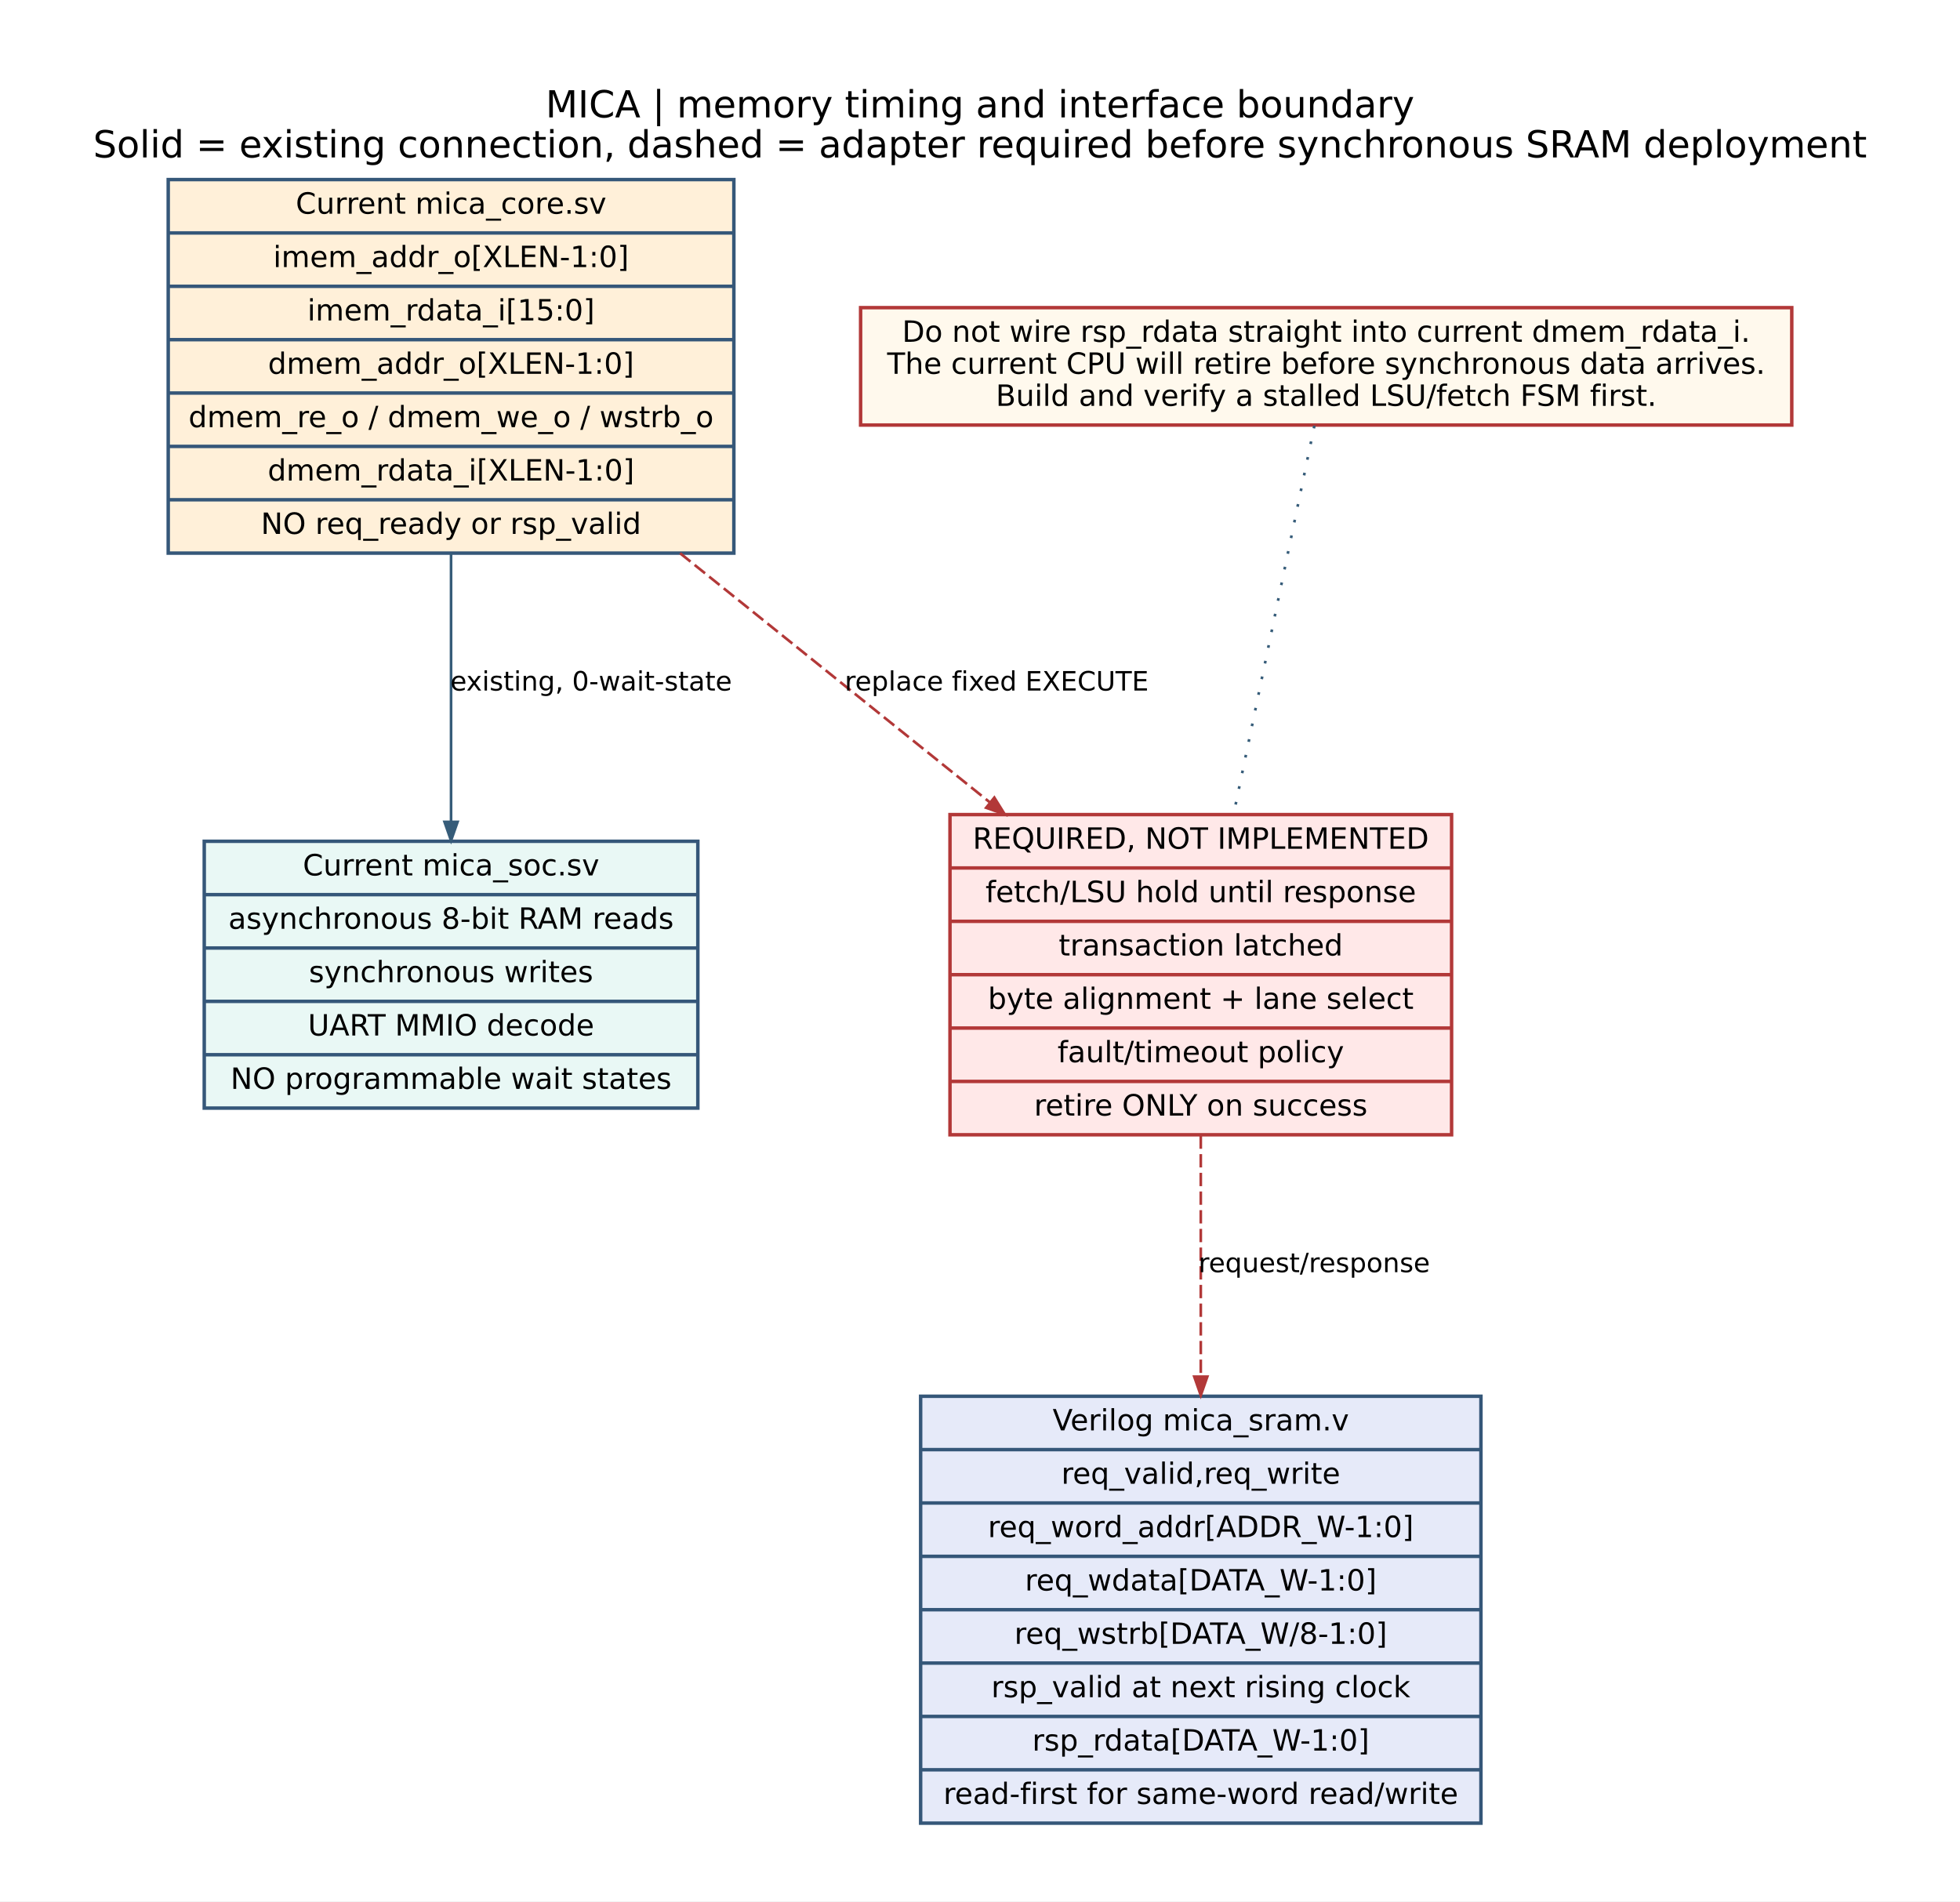
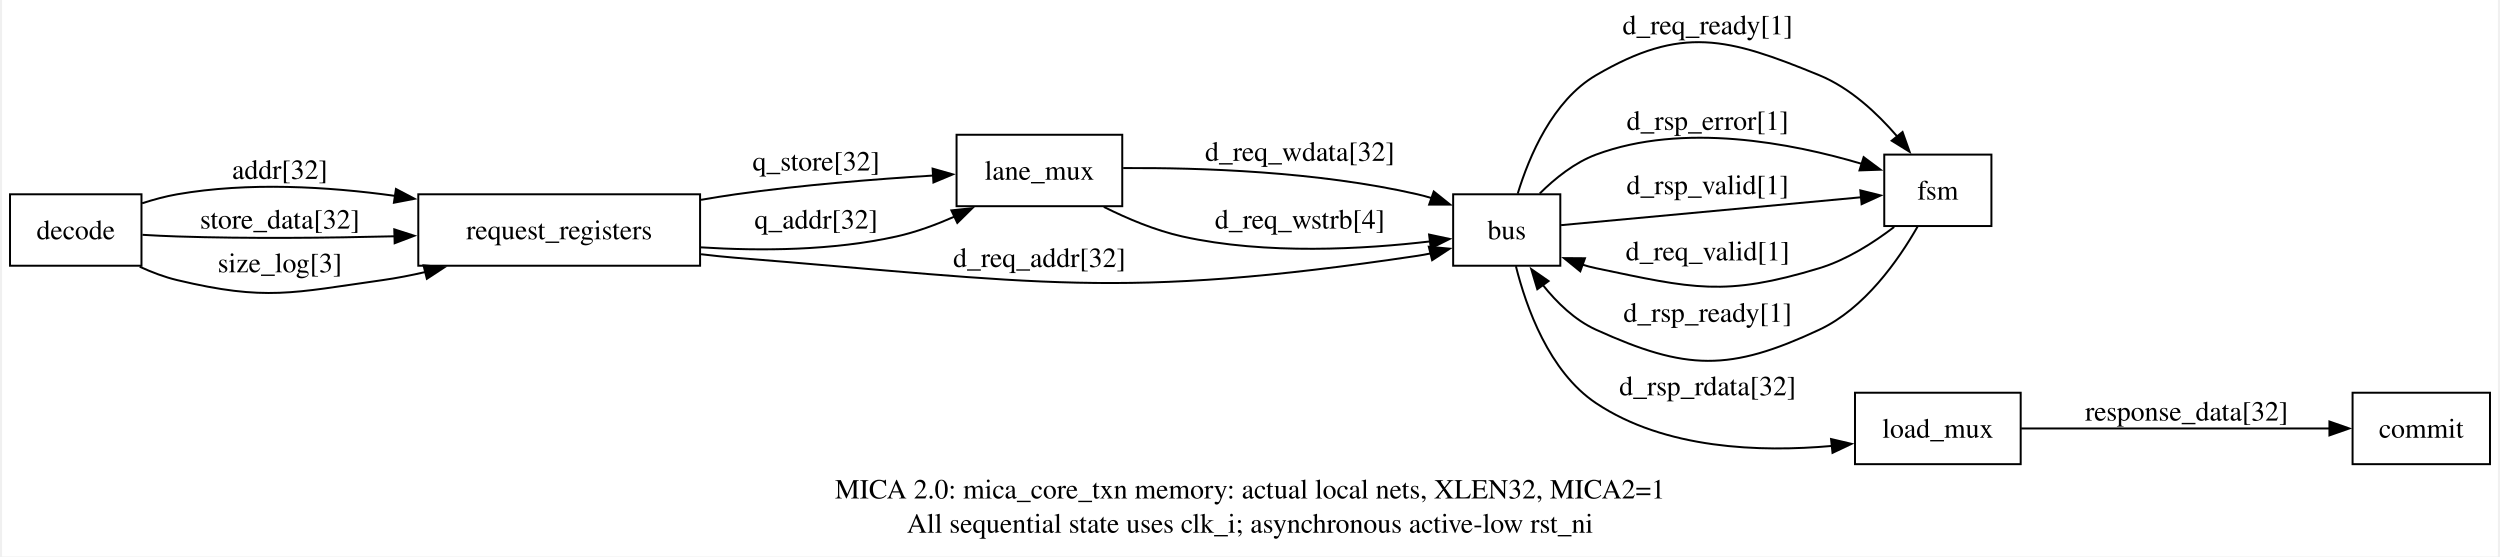
- <svg xmlns="http://www.w3.org/2000/svg" width="735pt" height="713pt" viewBox="0.00 0.00 734.60 712.60">
-   <g id="graph0" class="graph" transform="scale(1 1) rotate(0) translate(28.8 683.8)">
-     <polygon fill="#ffffff" stroke="transparent" points="-28.8,28.8 -28.8,-683.8 705.8,-683.8 705.8,28.8 -28.8,28.8" />
-     <text text-anchor="middle" x="338.5" y="-639.8" font-family="DejaVu Sans" font-size="14.00">MICA | memory timing and interface boundary</text>
-     <text text-anchor="middle" x="338.5" y="-624.8" font-family="DejaVu Sans" font-size="14.00">Solid = existing connection, dashed = adapter required before synchronous SRAM deployment</text>
+ <svg xmlns="http://www.w3.org/2000/svg" width="1258pt" height="280pt" viewBox="0.00 0.00 1257.75 280.41">
+   <g id="graph0" class="graph" transform="scale(1 1) rotate(0) translate(4 276.41)">
+     <polygon fill="white" stroke="none" points="-4,4 -4,-276.41 1253.75,-276.41 1253.75,4 -4,4" />
+     <text text-anchor="middle" x="624.88" y="-25.2" font-family="Times,serif" font-size="14.00">MICA 2.0: mica_core_txn memory: actual local nets, XLEN32, MICA2=1</text>
+     <text text-anchor="middle" x="624.88" y="-7.95" font-family="Times,serif" font-size="14.00">All sequential state uses clk_i; asynchronous active-low rst_ni</text>
    <g id="node1" class="node">
-       <polygon fill="#fff0d9" stroke="#355779" stroke-width="1.3" points="34.25,-476.5 34.25,-616.5 246.25,-616.5 246.25,-476.5 34.25,-476.5" />
-       <text text-anchor="middle" x="140.25" y="-603.7" font-family="DejaVu Sans" font-size="11.00">Current mica_core.sv</text>
-       <polyline fill="none" stroke="#355779" stroke-width="1.3" points="34.25,-596.5 246.25,-596.5 " />
-       <text text-anchor="middle" x="140.25" y="-583.7" font-family="DejaVu Sans" font-size="11.00">imem_addr_o[XLEN-1:0]</text>
-       <polyline fill="none" stroke="#355779" stroke-width="1.3" points="34.25,-576.5 246.25,-576.5 " />
-       <text text-anchor="middle" x="140.25" y="-563.7" font-family="DejaVu Sans" font-size="11.00">imem_rdata_i[15:0]</text>
-       <polyline fill="none" stroke="#355779" stroke-width="1.3" points="34.25,-556.5 246.25,-556.5 " />
-       <text text-anchor="middle" x="140.25" y="-543.7" font-family="DejaVu Sans" font-size="11.00">dmem_addr_o[XLEN-1:0]</text>
-       <polyline fill="none" stroke="#355779" stroke-width="1.3" points="34.25,-536.5 246.25,-536.5 " />
-       <text text-anchor="middle" x="140.25" y="-523.7" font-family="DejaVu Sans" font-size="11.00">dmem_re_o / dmem_we_o / wstrb_o</text>
-       <polyline fill="none" stroke="#355779" stroke-width="1.3" points="34.25,-516.5 246.25,-516.5 " />
-       <text text-anchor="middle" x="140.25" y="-503.7" font-family="DejaVu Sans" font-size="11.00">dmem_rdata_i[XLEN-1:0]</text>
-       <polyline fill="none" stroke="#355779" stroke-width="1.3" points="34.25,-496.5 246.25,-496.5 " />
-       <text text-anchor="middle" x="140.25" y="-483.7" font-family="DejaVu Sans" font-size="11.00">NO req_ready or rsp_valid</text>
+       <polygon fill="none" stroke="black" points="66.25,-178.5 0,-178.5 0,-142.5 66.25,-142.5 66.25,-178.5" />
+       <text text-anchor="middle" x="33.12" y="-155.82" font-family="Times,serif" font-size="14.00">decode</text>
    </g>
    <g id="node2" class="node">
-       <polygon fill="#e9f8f5" stroke="#355779" stroke-width="1.3" points="47.75,-268.5 47.75,-368.5 232.75,-368.5 232.75,-268.5 47.75,-268.5" />
-       <text text-anchor="middle" x="140.25" y="-355.7" font-family="DejaVu Sans" font-size="11.00">Current mica_soc.sv</text>
-       <polyline fill="none" stroke="#355779" stroke-width="1.3" points="47.75,-348.5 232.75,-348.5 " />
-       <text text-anchor="middle" x="140.25" y="-335.7" font-family="DejaVu Sans" font-size="11.00">asynchronous 8-bit RAM reads</text>
-       <polyline fill="none" stroke="#355779" stroke-width="1.3" points="47.75,-328.5 232.75,-328.5 " />
-       <text text-anchor="middle" x="140.25" y="-315.7" font-family="DejaVu Sans" font-size="11.00">synchronous writes</text>
-       <polyline fill="none" stroke="#355779" stroke-width="1.3" points="47.75,-308.5 232.75,-308.5 " />
-       <text text-anchor="middle" x="140.25" y="-295.7" font-family="DejaVu Sans" font-size="11.00">UART MMIO decode</text>
-       <polyline fill="none" stroke="#355779" stroke-width="1.3" points="47.75,-288.5 232.75,-288.5 " />
-       <text text-anchor="middle" x="140.25" y="-275.7" font-family="DejaVu Sans" font-size="11.00">NO programmable wait states</text>
+       <polygon fill="none" stroke="black" points="347.75,-178.5 205.75,-178.5 205.75,-142.5 347.75,-142.5 347.75,-178.5" />
+       <text text-anchor="middle" x="276.75" y="-155.82" font-family="Times,serif" font-size="14.00">request_registers</text>
    </g>
    <g id="edge1" class="edge">
-       <path fill="none" stroke="#365c79" d="M140.25,-476.46C140.25,-444.26 140.25,-406.41 140.25,-375.94" />
-       <polygon fill="#365c79" stroke="#365c79" points="142.7,-375.77 140.25,-368.77 137.8,-375.77 142.7,-375.77" />
-       <text text-anchor="middle" x="192.75" y="-425" font-family="DejaVu Sans" font-size="10.00">existing, 0-wait-state</text>
+       <path fill="none" stroke="black" d="M66.58,-173.97C72.37,-175.85 78.42,-177.48 84.25,-178.5 120.01,-184.73 159.94,-182.42 194.04,-177.7" />
+       <polygon fill="black" stroke="black" points="194.49,-181.17 203.87,-176.24 193.46,-174.25 194.49,-181.17" />
+       <text text-anchor="middle" x="136" y="-186.23" font-family="Times,serif" font-size="14.00">addr[32]</text>
+     </g>
+     <g id="edge2" class="edge">
+       <path fill="none" stroke="black" d="M66.74,-158.08C72.56,-157.73 78.58,-157.43 84.25,-157.25 120.23,-156.08 160.03,-156.49 193.98,-157.34" />
+       <polygon fill="black" stroke="black" points="193.65,-160.83 203.74,-157.6 193.84,-153.83 193.65,-160.83" />
+       <text text-anchor="middle" x="136" y="-161.2" font-family="Times,serif" font-size="14.00">store_data[32]</text>
+     </g>
+     <g id="edge3" class="edge">
+       <path fill="none" stroke="black" d="M65.36,-142C71.44,-139.21 77.9,-136.76 84.25,-135.25 129,-124.61 142.2,-128.84 187.75,-135.25 194.86,-136.25 202.2,-137.68 209.46,-139.36" />
+       <polygon fill="black" stroke="black" points="208.38,-142.7 218.93,-141.72 210.07,-135.91 208.38,-142.7" />
+       <text text-anchor="middle" x="136" y="-139.2" font-family="Times,serif" font-size="14.00">size_log[3]</text>
+     </g>
+     <g id="node3" class="node">
+       <polygon fill="none" stroke="black" points="560.5,-208.5 477,-208.5 477,-172.5 560.5,-172.5 560.5,-208.5" />
+       <text text-anchor="middle" x="518.75" y="-185.82" font-family="Times,serif" font-size="14.00">lane_mux</text>
+     </g>
+     <g id="edge4" class="edge">
+       <path fill="none" stroke="black" d="M348.22,-175.71C354.14,-176.74 360.04,-177.69 365.75,-178.5 398.72,-183.16 436,-186.13 465.38,-187.96" />
+       <polygon fill="black" stroke="black" points="464.93,-191.44 475.12,-188.54 465.35,-184.45 464.93,-191.44" />
+       <text text-anchor="middle" x="406.25" y="-190.48" font-family="Times,serif" font-size="14.00">q_store[32]</text>
+     </g>
+     <g id="edge5" class="edge">
+       <path fill="none" stroke="black" d="M347.97,-151.77C378.63,-149.84 414.81,-150.14 446.75,-157.25 456.6,-159.44 466.69,-163.15 476.07,-167.31" />
+       <polygon fill="black" stroke="black" points="474.39,-170.39 484.93,-171.51 477.38,-164.07 474.39,-170.39" />
+       <text text-anchor="middle" x="406.25" y="-161.2" font-family="Times,serif" font-size="14.00">q_addr[32]</text>
    </g>
    <g id="node4" class="node">
-       <polygon fill="#ffe8e8" stroke="#b23838" stroke-width="1.3" points="327.25,-258.5 327.25,-378.5 515.25,-378.5 515.25,-258.5 327.25,-258.5" />
-       <text text-anchor="middle" x="421.25" y="-365.7" font-family="DejaVu Sans" font-size="11.00">REQUIRED, NOT IMPLEMENTED</text>
-       <polyline fill="none" stroke="#b23838" stroke-width="1.3" points="327.25,-358.5 515.25,-358.5 " />
-       <text text-anchor="middle" x="421.25" y="-345.7" font-family="DejaVu Sans" font-size="11.00">fetch/LSU hold until response</text>
-       <polyline fill="none" stroke="#b23838" stroke-width="1.3" points="327.25,-338.5 515.25,-338.5 " />
-       <text text-anchor="middle" x="421.25" y="-325.7" font-family="DejaVu Sans" font-size="11.00">transaction latched</text>
-       <polyline fill="none" stroke="#b23838" stroke-width="1.3" points="327.25,-318.5 515.25,-318.5 " />
-       <text text-anchor="middle" x="421.25" y="-305.7" font-family="DejaVu Sans" font-size="11.00">byte alignment + lane select</text>
-       <polyline fill="none" stroke="#b23838" stroke-width="1.3" points="327.25,-298.5 515.25,-298.5 " />
-       <text text-anchor="middle" x="421.25" y="-285.7" font-family="DejaVu Sans" font-size="11.00">fault/timeout policy</text>
-       <polyline fill="none" stroke="#b23838" stroke-width="1.3" points="327.25,-278.5 515.25,-278.5 " />
-       <text text-anchor="middle" x="421.25" y="-265.7" font-family="DejaVu Sans" font-size="11.00">retire ONLY on success</text>
+       <polygon fill="none" stroke="black" points="781.25,-178.5 727.25,-178.5 727.25,-142.5 781.25,-142.5 781.25,-178.5" />
+       <text text-anchor="middle" x="754.25" y="-155.82" font-family="Times,serif" font-size="14.00">bus</text>
    </g>
-     <g id="edge2" class="edge">
-       <path fill="none" stroke="#b23838" stroke-dasharray="5,2" d="M226.09,-476.46C263.01,-446.77 305.9,-412.27 342.05,-383.2" />
-       <polygon fill="#b23838" stroke="#b23838" points="343.87,-384.88 347.79,-378.58 340.8,-381.06 343.87,-384.88" />
-       <text text-anchor="middle" x="344.75" y="-425" font-family="DejaVu Sans" font-size="10.00">replace fixed EXECUTE</text>
+     <g id="edge8" class="edge">
+       <path fill="none" stroke="black" d="M348.24,-148.3C354.15,-147.58 360.04,-146.96 365.75,-146.5 517.93,-134.28 558.26,-124.95 709.25,-147.5 711.44,-147.83 713.67,-148.23 715.9,-148.7" />
+       <polygon fill="black" stroke="black" points="714.98,-152.08 725.52,-151.09 716.66,-145.29 714.98,-152.08" />
+       <text text-anchor="middle" x="518.75" y="-141.84" font-family="Times,serif" font-size="14.00">d_req_addr[32]</text>
    </g>
-     <g id="node3" class="node">
-       <polygon fill="#e6eaf9" stroke="#355779" stroke-width="1.3" points="316.25,-0.5 316.25,-160.5 526.25,-160.5 526.25,-0.5 316.25,-0.5" />
-       <text text-anchor="middle" x="421.25" y="-147.7" font-family="DejaVu Sans" font-size="11.00">Verilog mica_sram.v</text>
-       <polyline fill="none" stroke="#355779" stroke-width="1.3" points="316.25,-140.5 526.25,-140.5 " />
-       <text text-anchor="middle" x="421.25" y="-127.7" font-family="DejaVu Sans" font-size="11.00">req_valid,req_write</text>
-       <polyline fill="none" stroke="#355779" stroke-width="1.3" points="316.25,-120.5 526.25,-120.5 " />
-       <text text-anchor="middle" x="421.25" y="-107.7" font-family="DejaVu Sans" font-size="11.00">req_word_addr[ADDR_W-1:0]</text>
-       <polyline fill="none" stroke="#355779" stroke-width="1.3" points="316.25,-100.5 526.25,-100.5 " />
-       <text text-anchor="middle" x="421.25" y="-87.7" font-family="DejaVu Sans" font-size="11.00">req_wdata[DATA_W-1:0]</text>
-       <polyline fill="none" stroke="#355779" stroke-width="1.3" points="316.25,-80.5 526.25,-80.5 " />
-       <text text-anchor="middle" x="421.25" y="-67.7" font-family="DejaVu Sans" font-size="11.00">req_wstrb[DATA_W/8-1:0]</text>
-       <polyline fill="none" stroke="#355779" stroke-width="1.3" points="316.25,-60.5 526.25,-60.5 " />
-       <text text-anchor="middle" x="421.25" y="-47.7" font-family="DejaVu Sans" font-size="11.00">rsp_valid at next rising clock</text>
-       <polyline fill="none" stroke="#355779" stroke-width="1.3" points="316.25,-40.5 526.25,-40.5 " />
-       <text text-anchor="middle" x="421.25" y="-27.7" font-family="DejaVu Sans" font-size="11.00">rsp_rdata[DATA_W-1:0]</text>
-       <polyline fill="none" stroke="#355779" stroke-width="1.3" points="316.25,-20.5 526.25,-20.5 " />
-       <text text-anchor="middle" x="421.25" y="-7.7" font-family="DejaVu Sans" font-size="11.00">read-first for same-word read/write</text>
+     <g id="edge6" class="edge">
+       <path fill="none" stroke="black" d="M560.96,-191.71C599.72,-191.95 659.13,-190.01 709.25,-178.5 711.67,-177.94 714.13,-177.27 716.58,-176.52" />
+       <polygon fill="black" stroke="black" points="717.48,-179.91 725.75,-173.29 715.16,-173.31 717.48,-179.91" />
+       <text text-anchor="middle" x="650" y="-195.33" font-family="Times,serif" font-size="14.00">d_req_wdata[32]</text>
    </g>
-     <g id="edge3" class="edge">
-       <path fill="none" stroke="#b23838" stroke-dasharray="5,2" d="M421.25,-258.25C421.25,-230.95 421.25,-198.01 421.25,-168" />
-       <polygon fill="#b23838" stroke="#b23838" points="423.7,-167.85 421.25,-160.85 418.8,-167.85 423.7,-167.85" />
-       <text text-anchor="middle" x="463.75" y="-207" font-family="DejaVu Sans" font-size="10.00">request/response</text>
+     <g id="edge7" class="edge">
+       <path fill="none" stroke="black" d="M551.21,-172.15C563.17,-166.16 577.2,-160.27 590.75,-157.25 632.88,-147.87 682.68,-150.86 715.94,-154.79" />
+       <polygon fill="black" stroke="black" points="715.12,-158.21 725.48,-156 716,-151.27 715.12,-158.21" />
+       <text text-anchor="middle" x="650" y="-161.2" font-family="Times,serif" font-size="14.00">d_req_wstrb[4]</text>
    </g>
    <g id="node5" class="node">
-       <polygon fill="#fff9ed" stroke="#b23838" stroke-width="1.3" points="642.75,-568.5 293.75,-568.5 293.75,-524.5 642.75,-524.5 642.75,-568.5" />
-       <text text-anchor="middle" x="468.25" y="-555.7" font-family="DejaVu Sans" font-size="11.00">Do not wire rsp_rdata straight into current dmem_rdata_i.</text>
-       <text text-anchor="middle" x="468.25" y="-543.7" font-family="DejaVu Sans" font-size="11.00">The current CPU will retire before synchronous data arrives.</text>
-       <text text-anchor="middle" x="468.25" y="-531.7" font-family="DejaVu Sans" font-size="11.00">Build and verify a stalled LSU/fetch FSM first.</text>
+       <polygon fill="none" stroke="black" points="998.5,-198.5 944.5,-198.5 944.5,-162.5 998.5,-162.5 998.5,-198.5" />
+       <text text-anchor="middle" x="971.5" y="-175.82" font-family="Times,serif" font-size="14.00">fsm</text>
    </g>
-     <g id="edge4" class="edge">
-       <path fill="none" stroke="#365c79" stroke-dasharray="1,5" d="M463.83,-524.24C456.97,-491.27 443.53,-426.65 433.58,-378.78" />
+     <g id="edge10" class="edge">
+       <path fill="none" stroke="black" d="M759.79,-178.84C765.51,-197.59 777.37,-225.72 799.25,-238.5 842.43,-263.72 865.49,-257.49 911.75,-238.5 927.28,-232.12 940.9,-219.44 951.11,-207.55" />
+       <polygon fill="black" stroke="black" points="953.71,-209.9 957.27,-199.92 948.26,-205.5 953.71,-209.9" />
+       <text text-anchor="middle" x="855.5" y="-259.11" font-family="Times,serif" font-size="14.00">d_req_ready[1]</text>
+     </g>
+     <g id="edge12" class="edge">
+       <path fill="none" stroke="black" d="M770.89,-178.9C778.56,-186.51 788.47,-194.49 799.25,-198.5 843.24,-214.87 897.69,-204.39 933.22,-193.83" />
+       <polygon fill="black" stroke="black" points="934.11,-197.22 942.61,-190.89 932.02,-190.54 934.11,-197.22" />
+       <text text-anchor="middle" x="855.5" y="-210.94" font-family="Times,serif" font-size="14.00">d_rsp_error[1]</text>
+     </g>
+     <g id="edge13" class="edge">
+       <path fill="none" stroke="black" d="M781.64,-162.95C819.51,-166.47 889.44,-172.97 932.76,-176.99" />
+       <polygon fill="black" stroke="black" points="932.44,-180.48 942.72,-177.92 933.09,-173.51 932.44,-180.48" />
+       <text text-anchor="middle" x="855.5" y="-178.54" font-family="Times,serif" font-size="14.00">d_rsp_valid[1]</text>
+     </g>
+     <g id="node6" class="node">
+       <polygon fill="none" stroke="black" points="1013.25,-78.5 929.75,-78.5 929.75,-42.5 1013.25,-42.5 1013.25,-78.5" />
+       <text text-anchor="middle" x="971.5" y="-55.83" font-family="Times,serif" font-size="14.00">load_mux</text>
+     </g>
+     <g id="edge11" class="edge">
+       <path fill="none" stroke="black" d="M758.87,-142.27C764.01,-121.71 775.55,-89.08 799.25,-73.25 833.92,-50.09 881.82,-48.43 918.15,-51.69" />
+       <polygon fill="black" stroke="black" points="917.69,-55.16 928,-52.74 918.43,-48.2 917.69,-55.16" />
+       <text text-anchor="middle" x="855.5" y="-77.2" font-family="Times,serif" font-size="14.00">d_rsp_rdata[32]</text>
+     </g>
+     <g id="edge9" class="edge">
+       <path fill="none" stroke="black" d="M949.49,-162.04C938.94,-153.97 925.48,-145.42 911.75,-141.25 863.9,-126.74 848.19,-131.01 799.25,-141.25 796.95,-141.73 794.63,-142.34 792.32,-143.04" />
+       <polygon fill="black" stroke="black" points="791.31,-139.68 783.08,-146.35 793.68,-146.27 791.31,-139.68" />
+       <text text-anchor="middle" x="855.5" y="-145.2" font-family="Times,serif" font-size="14.00">d_req_valid[1]</text>
+     </g>
+     <g id="edge14" class="edge">
+       <path fill="none" stroke="black" d="M961.27,-162.17C951.55,-145.15 934.51,-120.89 911.75,-110.25 866.45,-89.08 844.79,-89.6 799.25,-110.25 788.59,-115.08 779.5,-123.92 772.39,-132.85" />
+       <polygon fill="black" stroke="black" points="769.66,-130.65 766.61,-140.8 775.32,-134.77 769.66,-130.65" />
+       <text text-anchor="middle" x="855.5" y="-114.2" font-family="Times,serif" font-size="14.00">d_rsp_ready[1]</text>
+     </g>
+     <g id="node7" class="node">
+       <polygon fill="none" stroke="black" points="1249.75,-78.5 1180.5,-78.5 1180.5,-42.5 1249.75,-42.5 1249.75,-78.5" />
+       <text text-anchor="middle" x="1215.12" y="-55.83" font-family="Times,serif" font-size="14.00">commit</text>
+     </g>
+     <g id="edge15" class="edge">
+       <path fill="none" stroke="black" d="M1013.49,-60.5C1056.62,-60.5 1124.33,-60.5 1168.97,-60.5" />
+       <polygon fill="black" stroke="black" points="1168.84,-64 1178.84,-60.5 1168.84,-57 1168.84,-64" />
+       <text text-anchor="middle" x="1096.88" y="-64.45" font-family="Times,serif" font-size="14.00">response_data[32]</text>
    </g>
  </g>
</svg>
